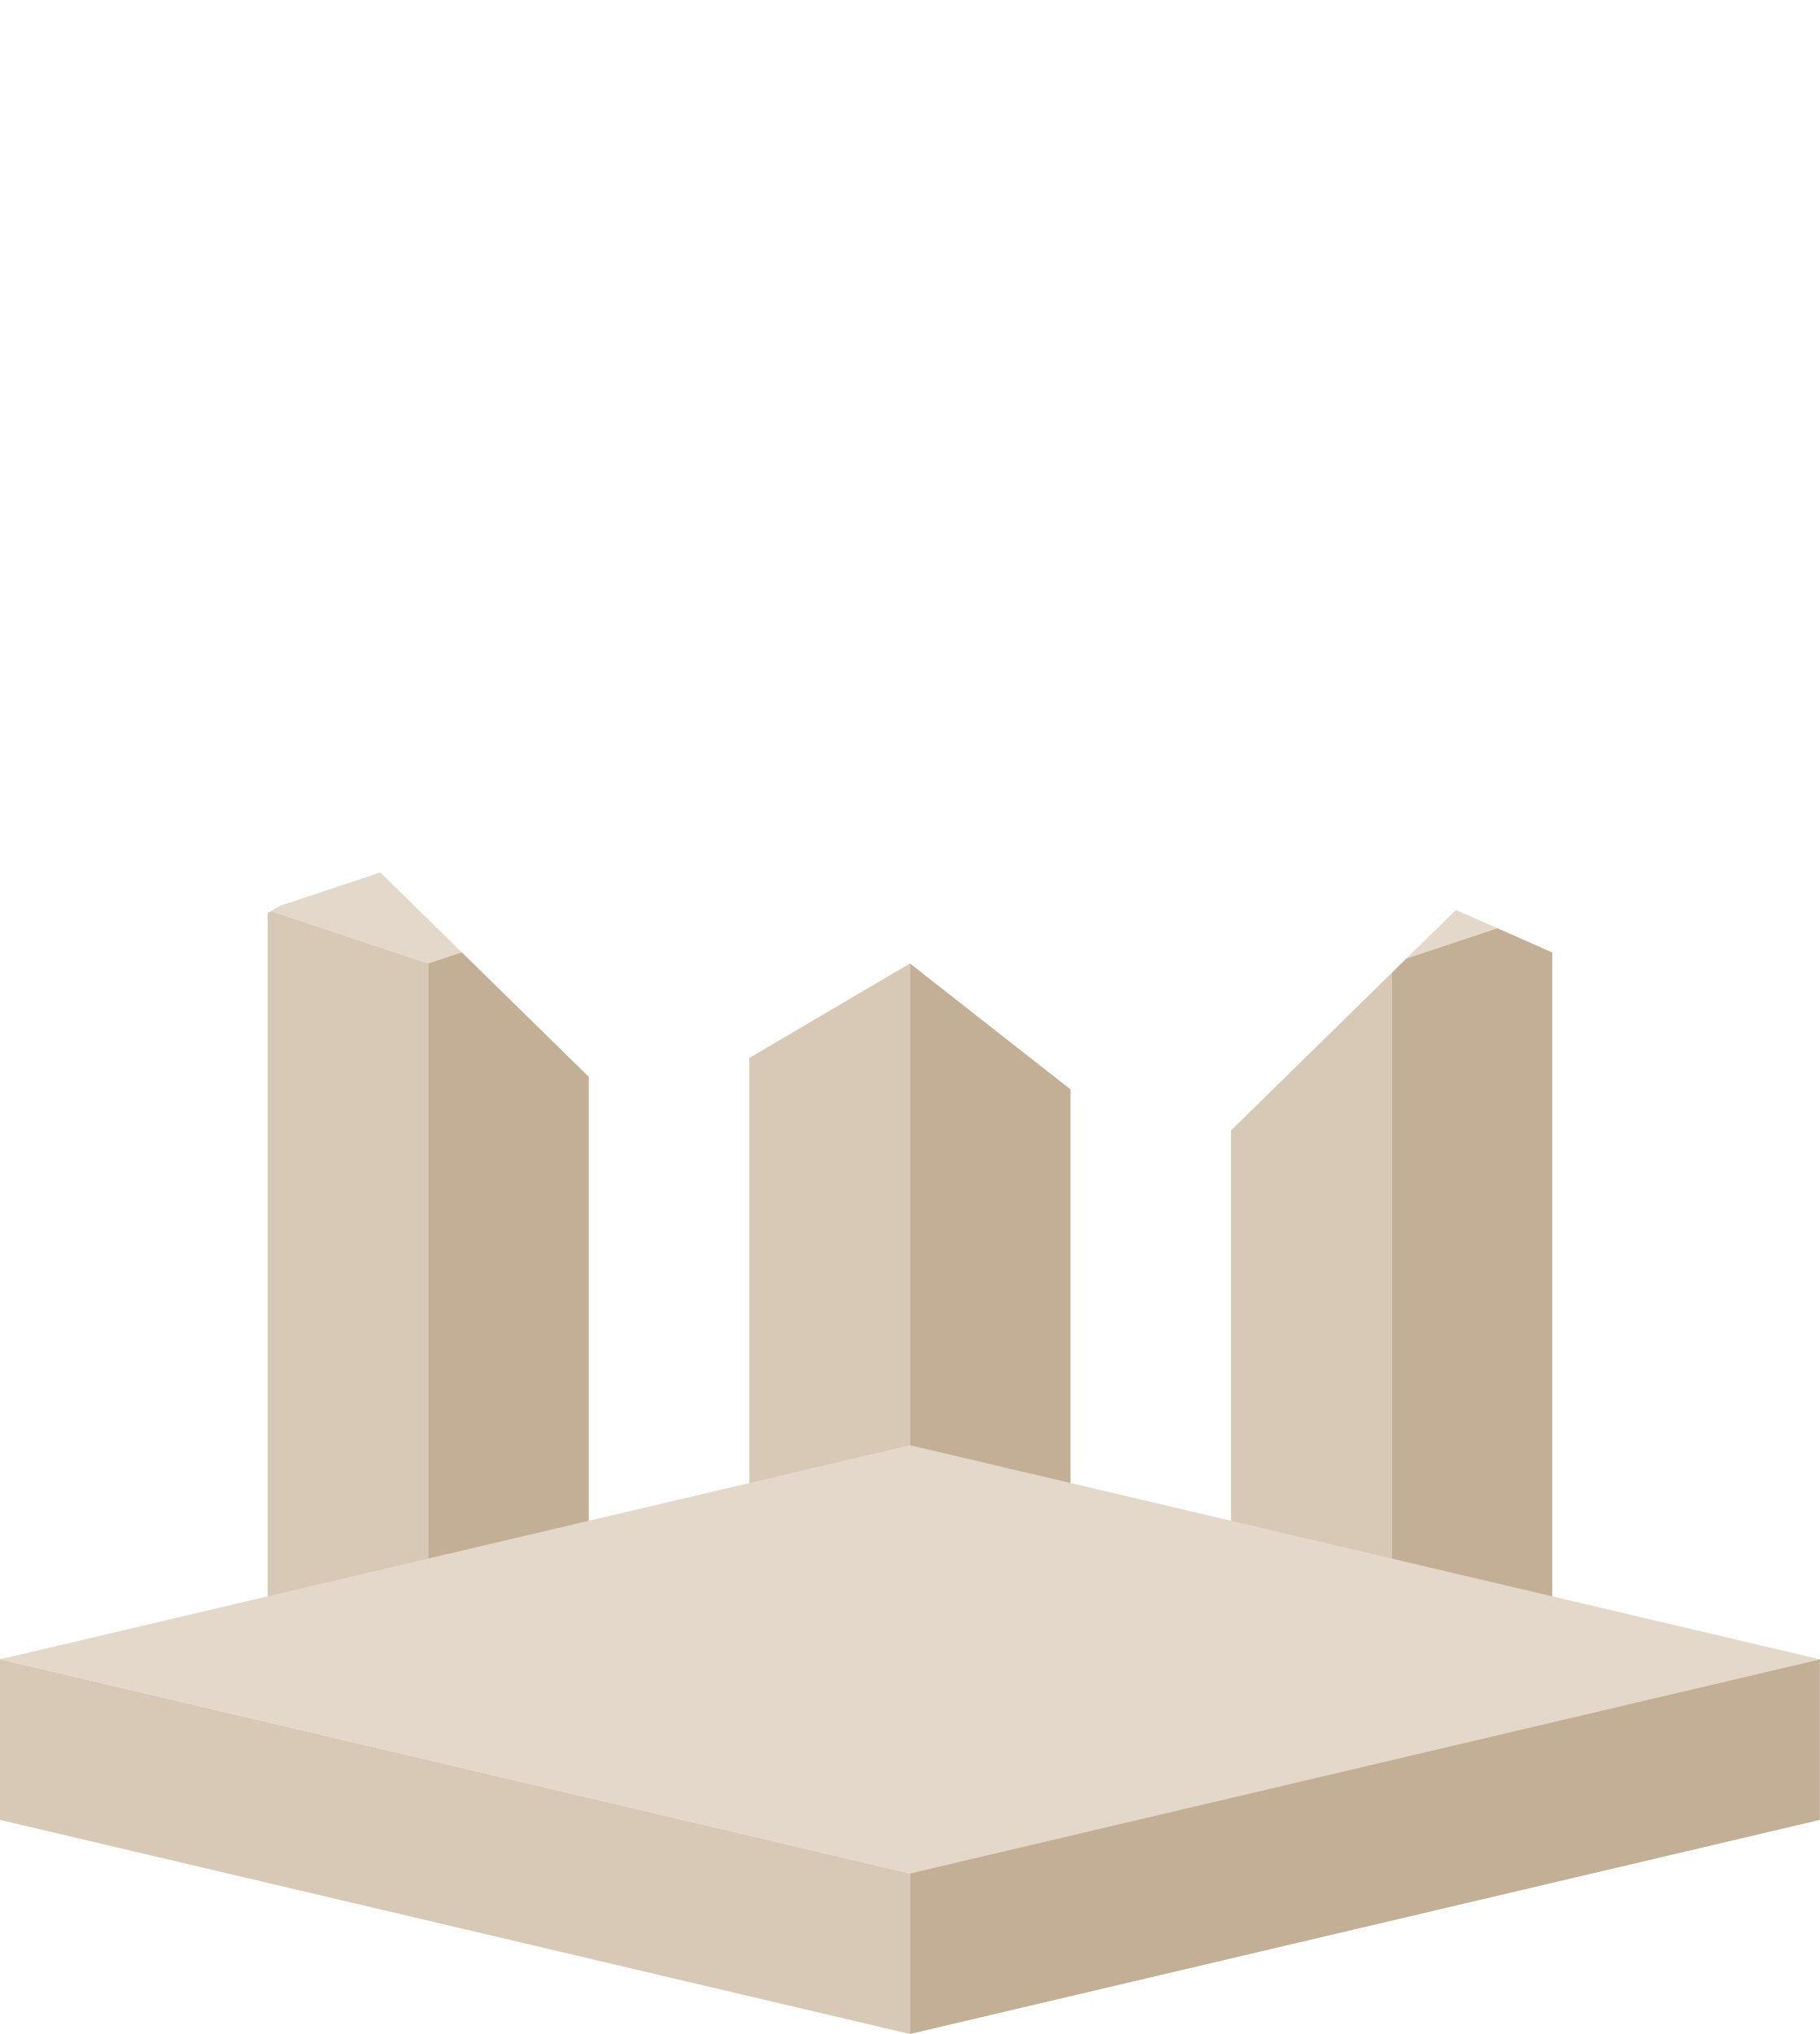
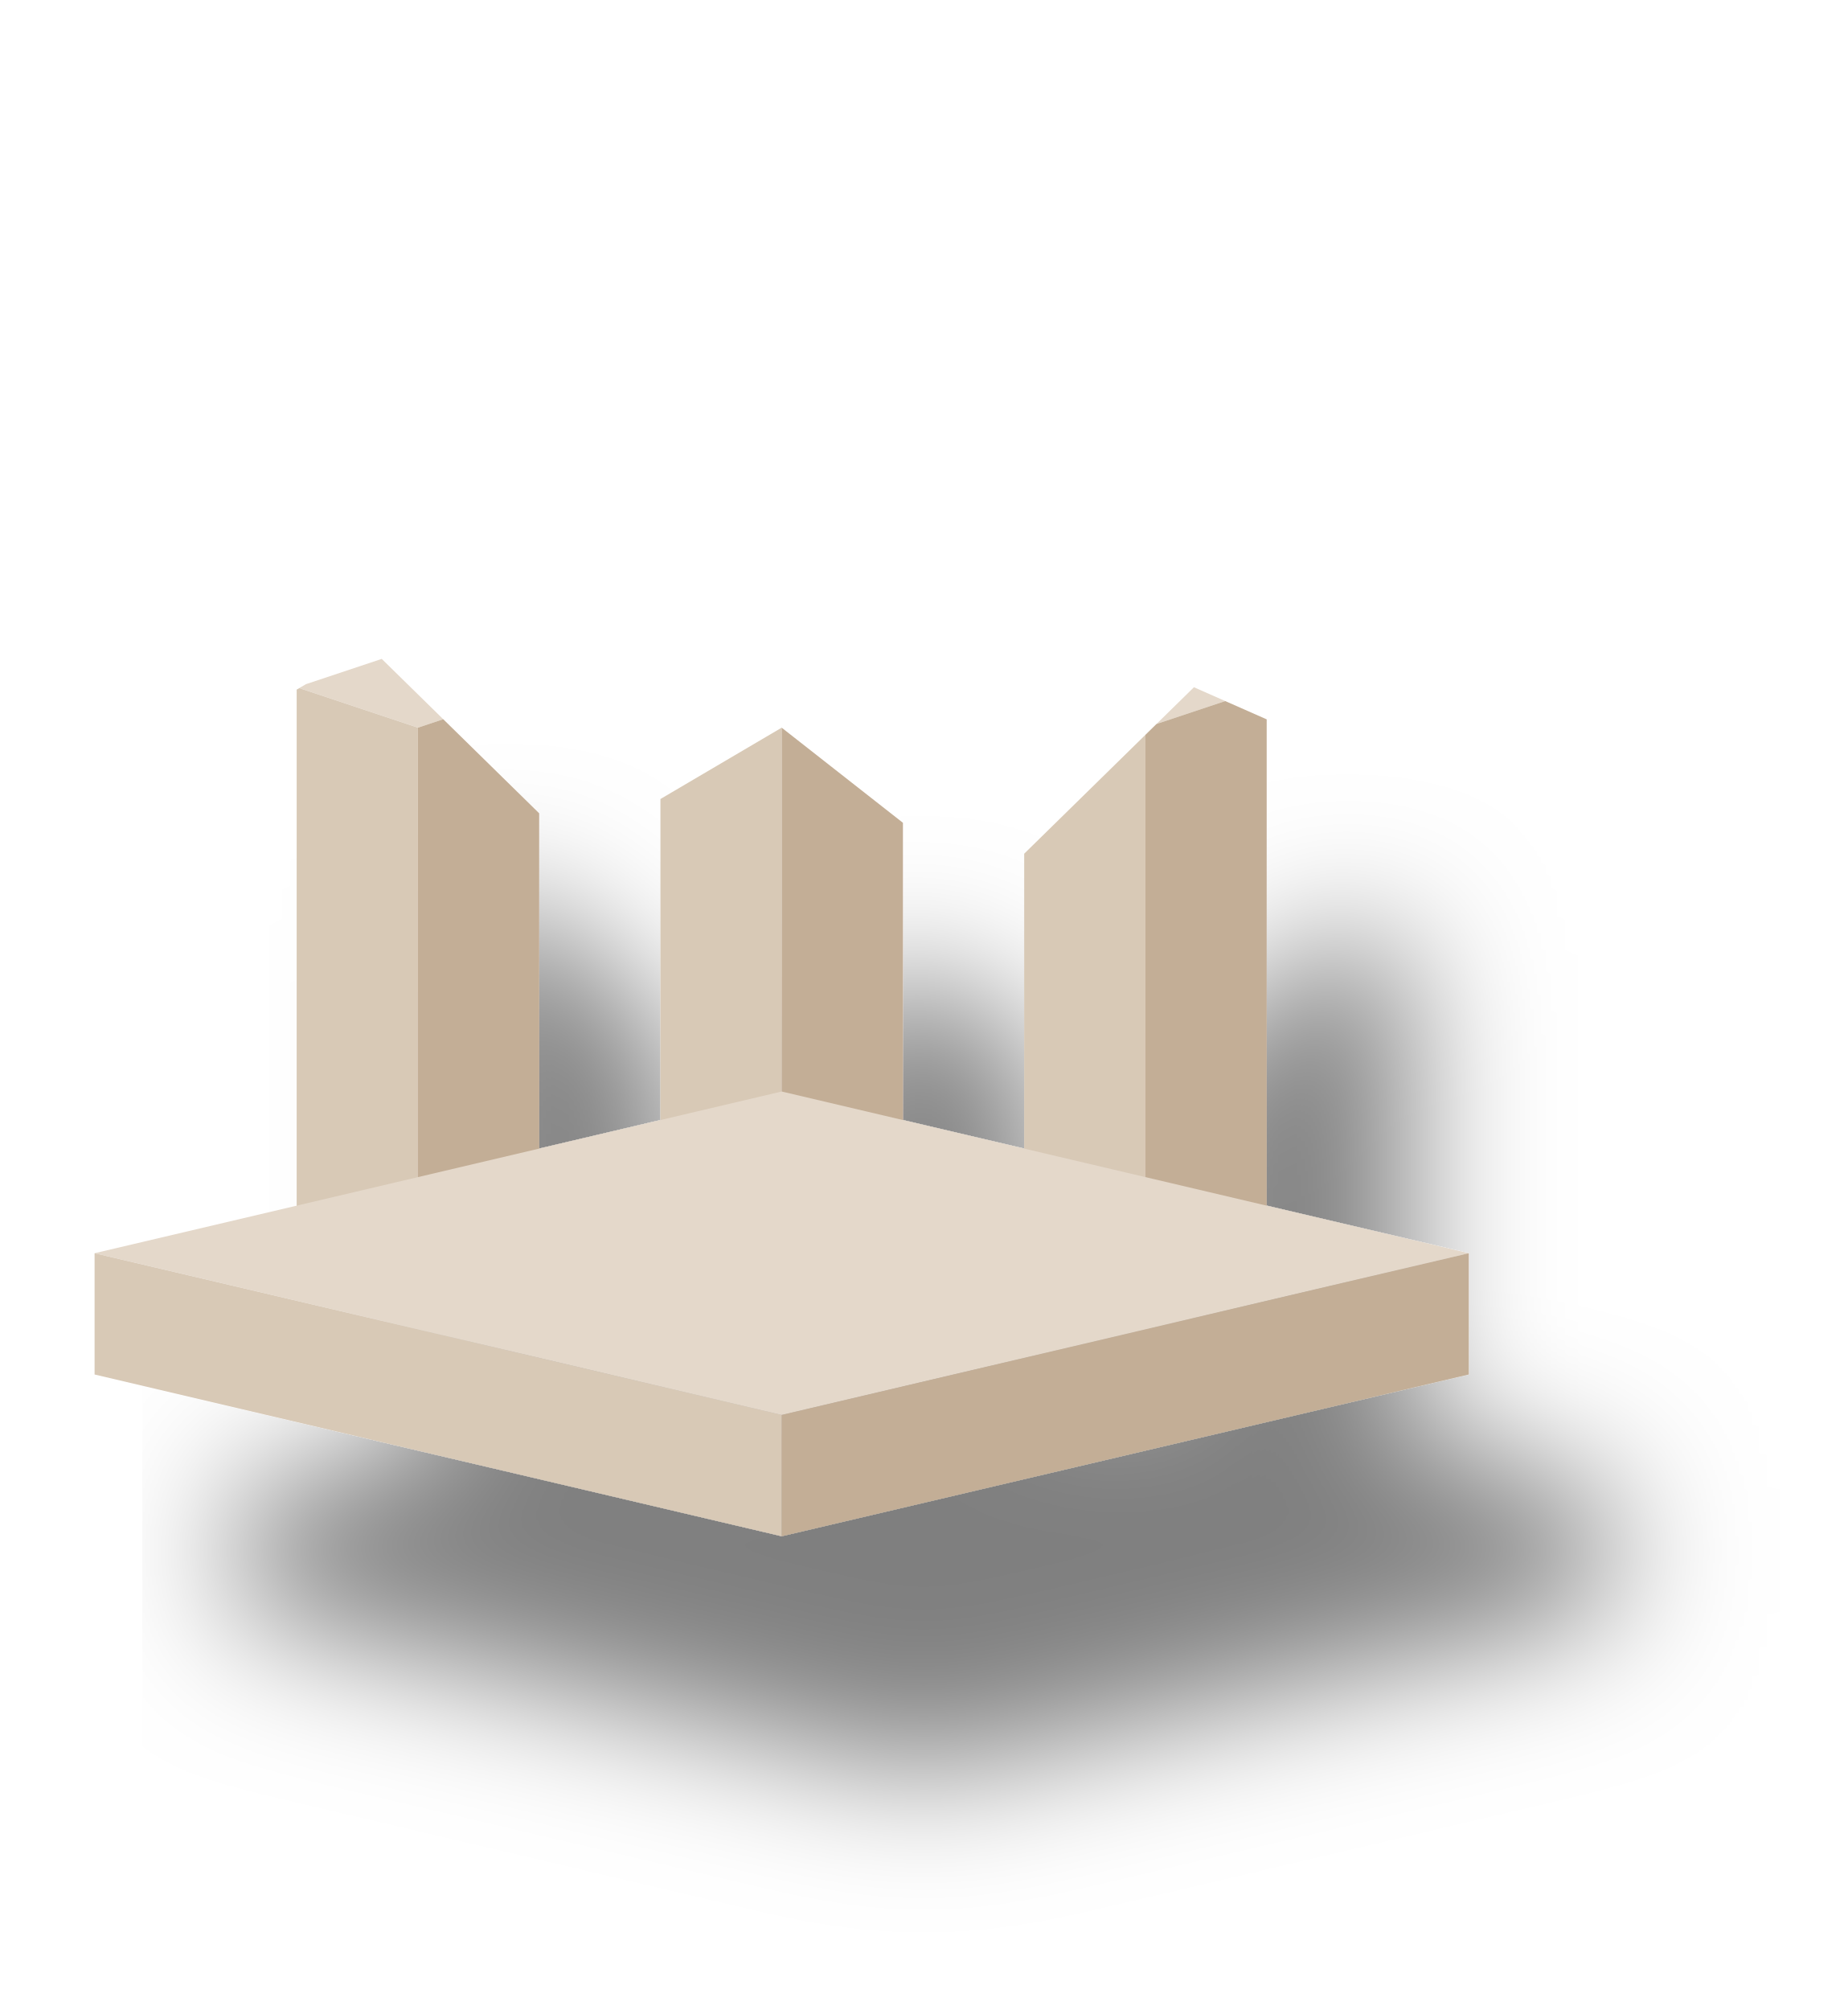
- <svg xmlns="http://www.w3.org/2000/svg" width="34" height="38" viewBox="0 0 34 38">
-   <defs>
-     <clipPath id="prelom">
-       <polygon points="0,20 6.8,16 11.9,21 17.0,18 22.1,22 27.2,17 34,20 34,38 0,38" />
-     </clipPath>
-   </defs>
-   <g clip-path="url(#prelom)">
-     <path fill="#e4d8ca" d="M2 12 17 2 32 12 17 15Z" />
-     <path fill="#d8c9b6" d="M2 12 17 15V18L2 15Z" />
-     <path fill="#c3ae96" d="M17 15 32 12V15L17 18Z" />
-     <path fill="#e4d8ca" d="M5 17l3-1 3 1-3 1Z" />
-     <path fill="#d8c9b6" d="M5 17l3 1v13l-3-1Z" />
-     <path fill="#c3ae96" d="M8 18l3-1v13l-3 1Z" />
-     <path fill="#e4d8ca" d="M14 17l3-1 3 1-3 1Z" />
-     <path fill="#d8c9b6" d="M14 17l3 1v13l-3-1Z" />
-     <path fill="#c3ae96" d="M17 18l3-1v13l-3 1Z" />
-     <path fill="#e4d8ca" d="M23 17l3-1 3 1-3 1Z" />
-     <path fill="#d8c9b6" d="M23 17l3 1v13l-3-1Z" />
-     <path fill="#c3ae96" d="M26 18l3-1v13l-3 1Z" />
-     <path fill="#e4d8ca" d="M0 31 17 27 34 31 17 35Z" />
-     <path fill="#d8c9b6" d="M0 31 17 35V38L0 34Z" />
-     <path fill="#c3ae96" d="M17 35 34 31V34L17 38Z" />
+ <svg xmlns="http://www.w3.org/2000/svg" width="45.72" height="49.72" viewBox="-2.34 0 45.72 49.72">
+   <filter id="senka" filterUnits="userSpaceOnUse" x="-2.34" y="0" width="45.72" height="49.72">
+     <feDropShadow dx="3.52" dy="5.86" stdDeviation="1.76" flood-color="#000" flood-opacity="0.5" />
+   </filter>
+   <g filter="url(#senka)">
+     <defs>
+       <clipPath id="prelom">
+         <polygon points="0,20 6.8,16 11.9,21 17.0,18 22.1,22 27.2,17 34,20 34,38 0,38" />
+       </clipPath>
+     </defs>
+     <g clip-path="url(#prelom)">
+       <path fill="#e4d8ca" d="M2 12 17 2 32 12 17 15Z" />
+       <path fill="#d8c9b6" d="M2 12 17 15V18L2 15Z" />
+       <path fill="#c3ae96" d="M17 15 32 12V15L17 18Z" />
+       <path fill="#e4d8ca" d="M5 17l3-1 3 1-3 1Z" />
+       <path fill="#d8c9b6" d="M5 17l3 1v13l-3-1Z" />
+       <path fill="#c3ae96" d="M8 18l3-1v13l-3 1Z" />
+       <path fill="#e4d8ca" d="M14 17l3-1 3 1-3 1Z" />
+       <path fill="#d8c9b6" d="M14 17l3 1v13l-3-1Z" />
+       <path fill="#c3ae96" d="M17 18l3-1v13l-3 1Z" />
+       <path fill="#e4d8ca" d="M23 17l3-1 3 1-3 1Z" />
+       <path fill="#d8c9b6" d="M23 17l3 1v13l-3-1Z" />
+       <path fill="#c3ae96" d="M26 18l3-1v13l-3 1Z" />
+       <path fill="#e4d8ca" d="M0 31 17 27 34 31 17 35Z" />
+       <path fill="#d8c9b6" d="M0 31 17 35V38L0 34Z" />
+       <path fill="#c3ae96" d="M17 35 34 31V34L17 38Z" />
+     </g>
  </g>
</svg>
